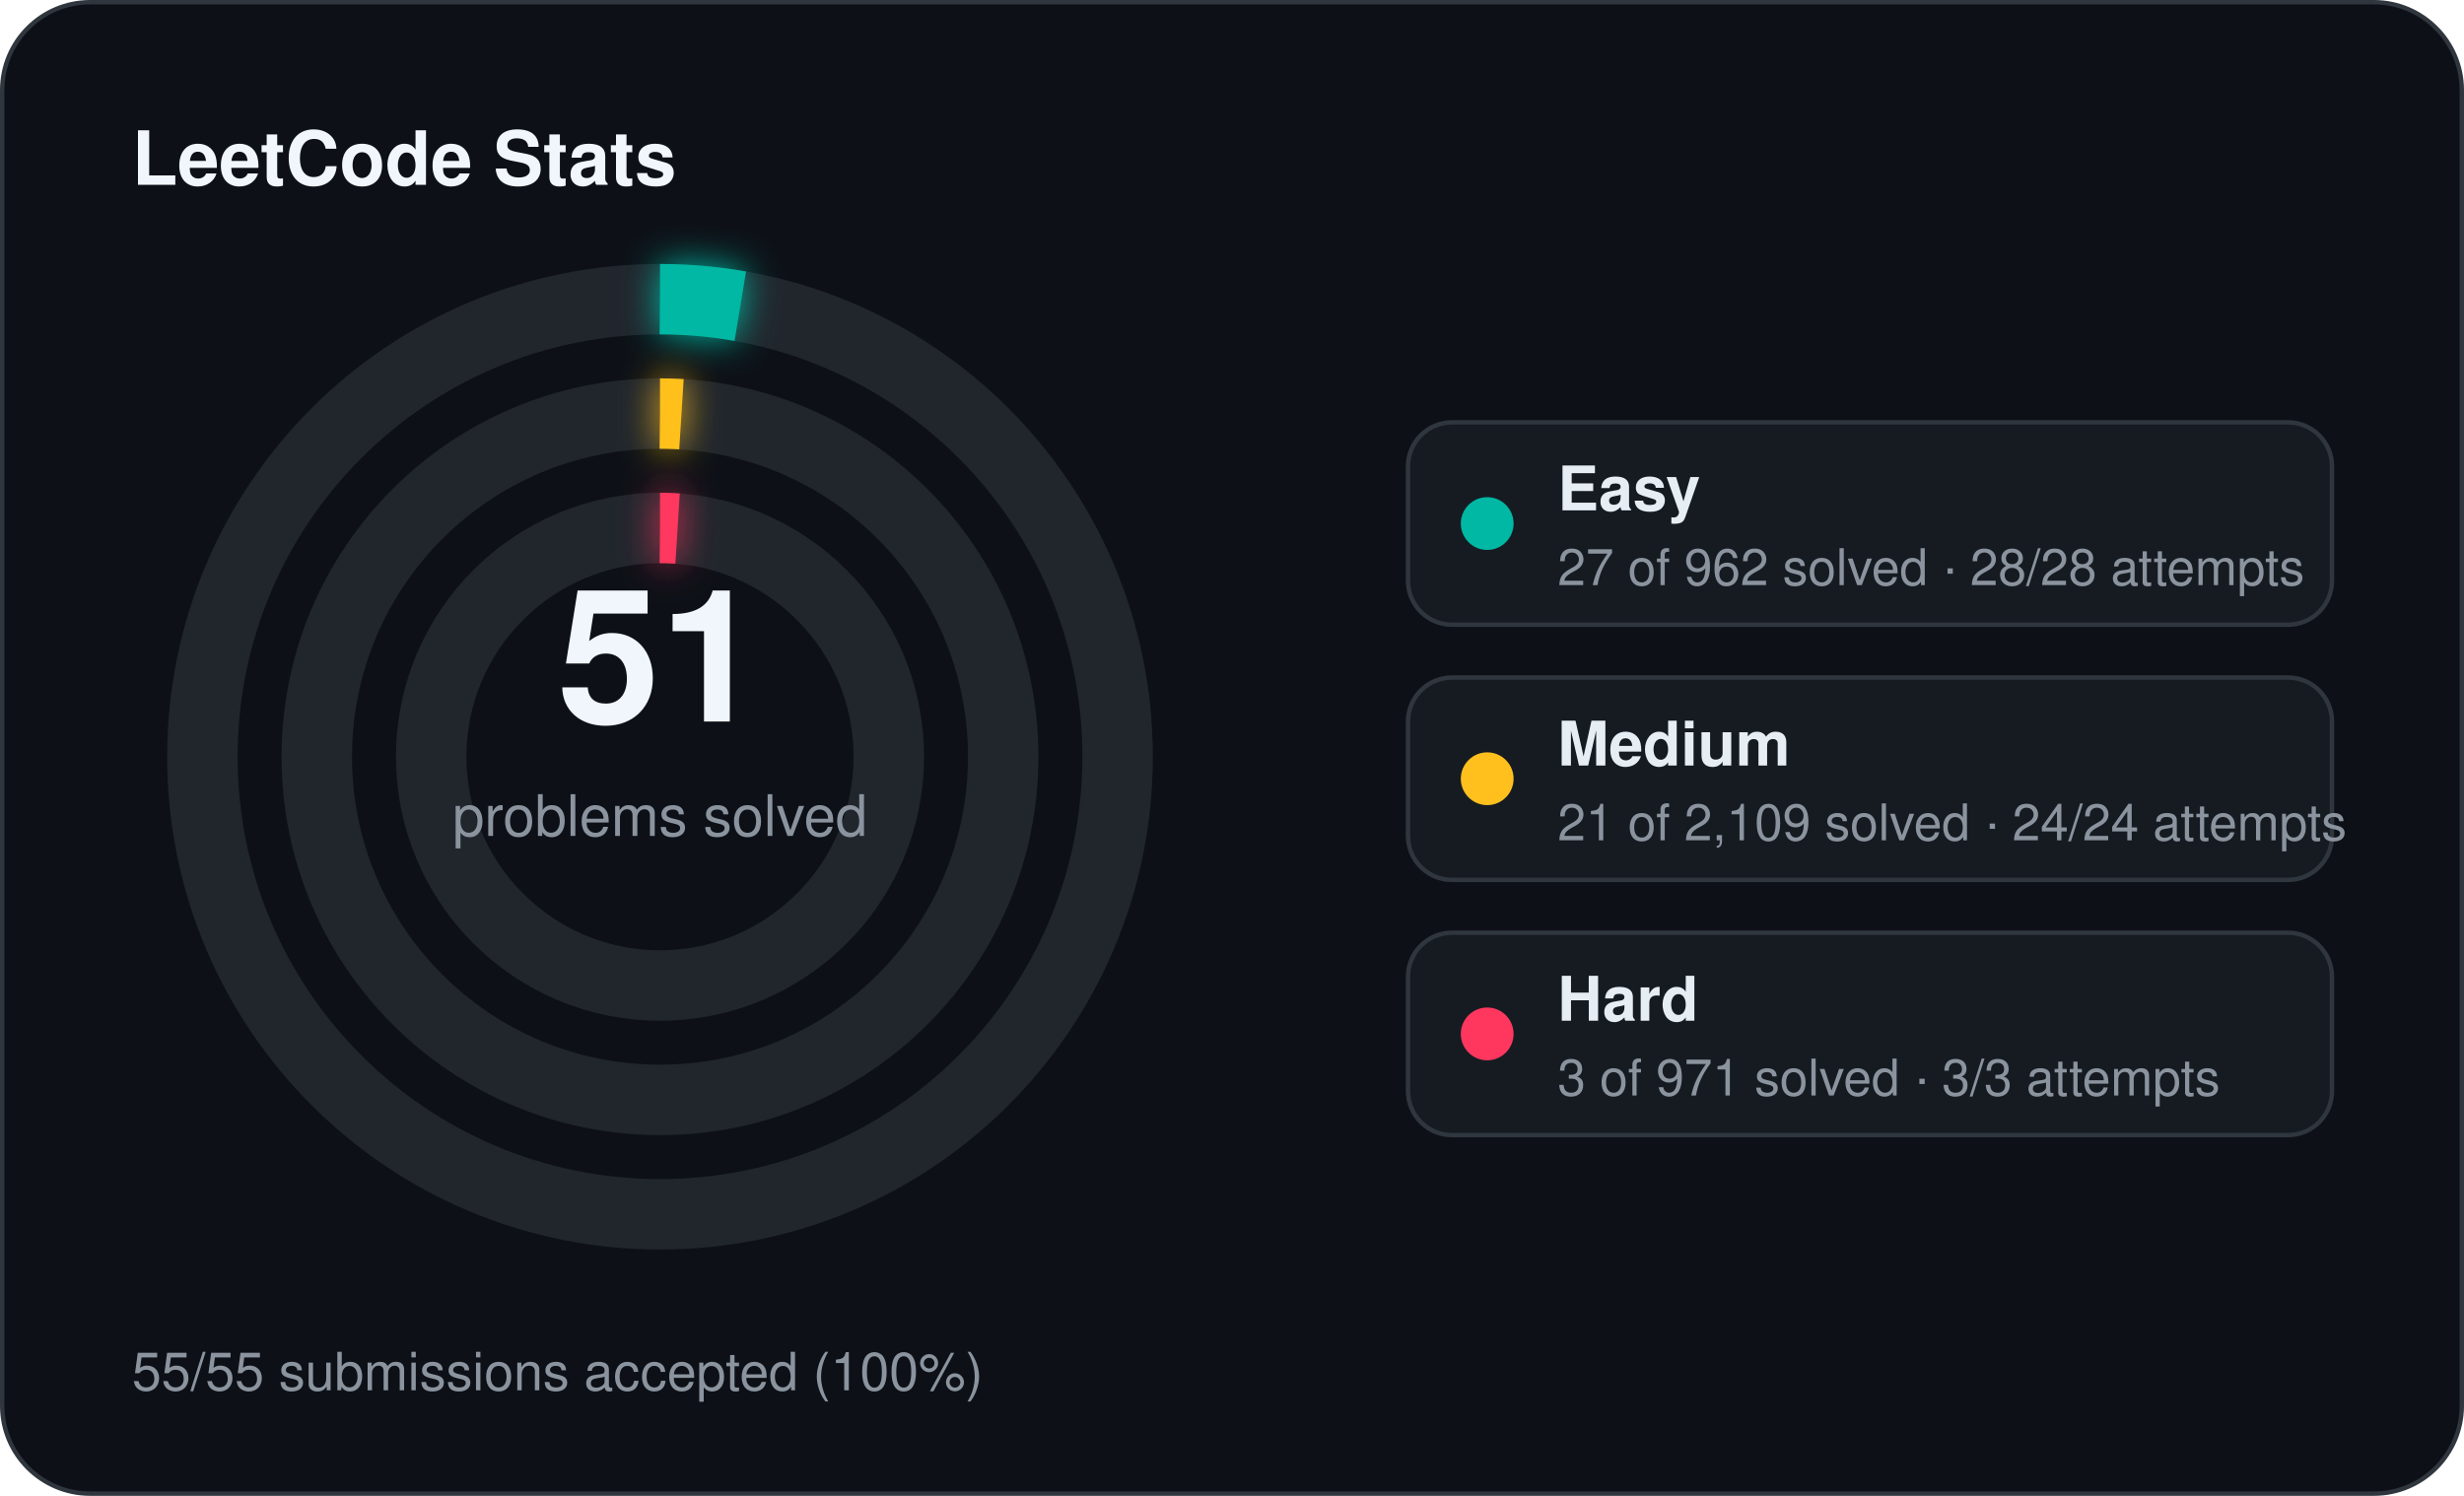
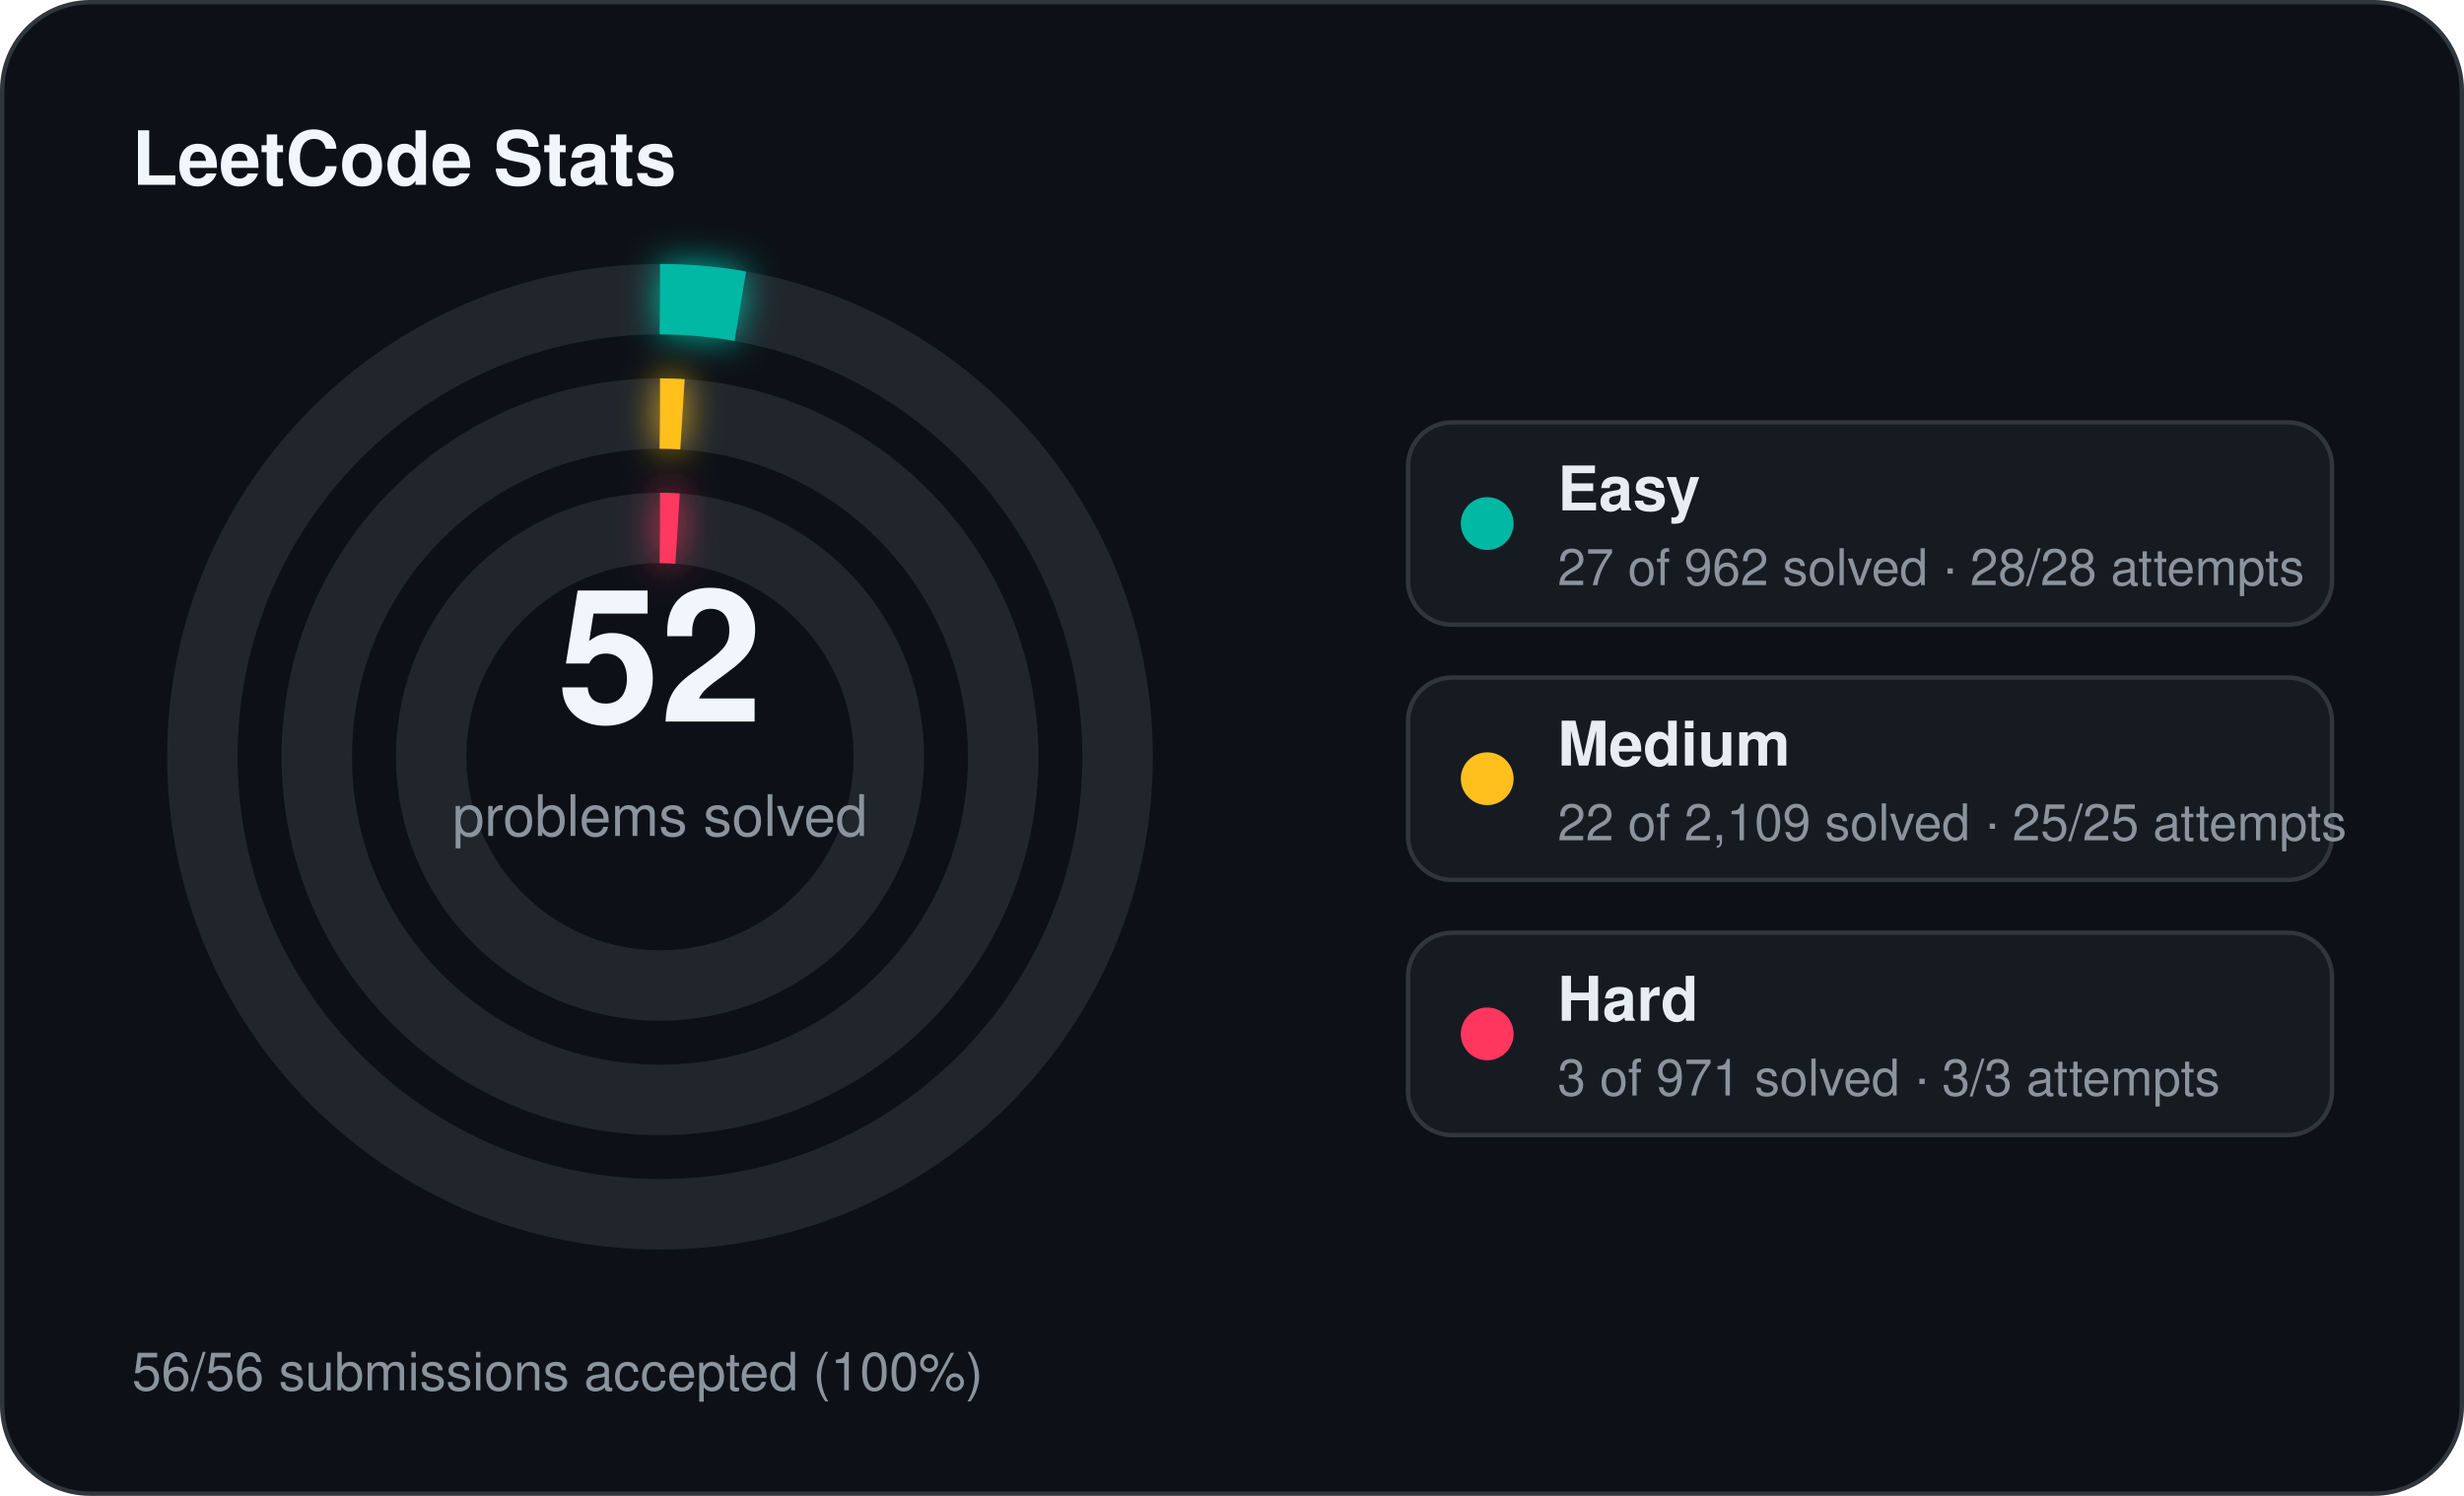
<svg xmlns="http://www.w3.org/2000/svg" width="560" height="340" viewBox="0 0 560 340">
  <defs>
    <filter id="stats-glow" x="-60%" y="-60%" width="220%" height="220%">
      <feGaussianBlur stdDeviation="4" result="blur" />
      <feMerge>
        <feMergeNode in="blur" />
        <feMergeNode in="SourceGraphic" />
      </feMerge>
    </filter>
  </defs>
  <rect x="0.5" y="0.5" width="559" height="339" rx="20" fill="#0d1117" stroke="#30363d" stroke-width="1" />
  <text x="30" y="42" fill="#f0f6fc" font-family="Segoe UI, Helvetica, Arial, sans-serif" font-size="17" font-weight="700">LeetCode Stats</text>
  <circle cx="150" cy="172" r="104" fill="none" stroke="#21262d" stroke-width="16" />
  <circle cx="150" cy="172" r="104" fill="none" stroke="#00b8a3" stroke-width="16" stroke-linecap="butt" stroke-dasharray="18.34 653.45" transform="rotate(-90 150 172)" filter="url(#stats-glow)" />
  <circle cx="150" cy="172" r="78" fill="none" stroke="#21262d" stroke-width="16" />
-   <circle cx="150" cy="172" r="78" fill="none" stroke="#ffc01e" stroke-width="16" stroke-linecap="butt" stroke-dasharray="4.88 490.09" transform="rotate(-90 150 172)" filter="url(#stats-glow)" />
+   <circle cx="150" cy="172" r="78" fill="none" stroke="#ffc01e" stroke-width="16" stroke-linecap="butt" stroke-dasharray="5.11 490.09" transform="rotate(-90 150 172)" filter="url(#stats-glow)" />
  <circle cx="150" cy="172" r="52" fill="none" stroke="#21262d" stroke-width="16" />
  <circle cx="150" cy="172" r="52" fill="none" stroke="#ff375f" stroke-width="16" stroke-linecap="butt" stroke-dasharray="4.00 326.73" transform="rotate(-90 150 172)" filter="url(#stats-glow)" />
-   <text x="150" y="164" text-anchor="middle" fill="#f0f6fc" font-family="Segoe UI, Helvetica, Arial, sans-serif" font-size="42" font-weight="700">51</text>
+   <text x="150" y="164" text-anchor="middle" fill="#f0f6fc" font-family="Segoe UI, Helvetica, Arial, sans-serif" font-size="42" font-weight="700">52</text>
  <text x="150" y="190" text-anchor="middle" fill="#8b949e" font-family="Segoe UI, Helvetica, Arial, sans-serif" font-size="13">problems solved</text>
  <rect x="320" y="96" width="210" height="46" rx="10" fill="#161b22" stroke="#30363d" stroke-width="1" />
  <circle cx="338" cy="119" r="6" fill="#00b8a3" />
  <text x="354" y="116" fill="#e6edf3" font-family="Segoe UI, Helvetica, Arial, sans-serif" font-size="14" font-weight="600">Easy</text>
  <text x="354" y="133" fill="#8b949e" font-family="Segoe UI, Helvetica, Arial, sans-serif" font-size="11.5">27 of 962 solved · 28/28 attempts</text>
  <rect x="320" y="154" width="210" height="46" rx="10" fill="#161b22" stroke="#30363d" stroke-width="1" />
  <circle cx="338" cy="177" r="6" fill="#ffc01e" />
  <text x="354" y="174" fill="#e6edf3" font-family="Segoe UI, Helvetica, Arial, sans-serif" font-size="14" font-weight="600">Medium</text>
-   <text x="354" y="191" fill="#8b949e" font-family="Segoe UI, Helvetica, Arial, sans-serif" font-size="11.5">21 of 2,109 solved · 24/24 attempts</text>
+   <text x="354" y="191" fill="#8b949e" font-family="Segoe UI, Helvetica, Arial, sans-serif" font-size="11.5">22 of 2,109 solved · 25/25 attempts</text>
  <rect x="320" y="212" width="210" height="46" rx="10" fill="#161b22" stroke="#30363d" stroke-width="1" />
  <circle cx="338" cy="235" r="6" fill="#ff375f" />
  <text x="354" y="232" fill="#e6edf3" font-family="Segoe UI, Helvetica, Arial, sans-serif" font-size="14" font-weight="600">Hard</text>
  <text x="354" y="249" fill="#8b949e" font-family="Segoe UI, Helvetica, Arial, sans-serif" font-size="11.5">3 of 971 solved · 3/3 attempts</text>
-   <text x="30" y="316" fill="#8b949e" font-family="Segoe UI, Helvetica, Arial, sans-serif" font-size="12">55/55 submissions accepted (100%)</text>
+   <text x="30" y="316" fill="#8b949e" font-family="Segoe UI, Helvetica, Arial, sans-serif" font-size="12">56/56 submissions accepted (100%)</text>
</svg>
